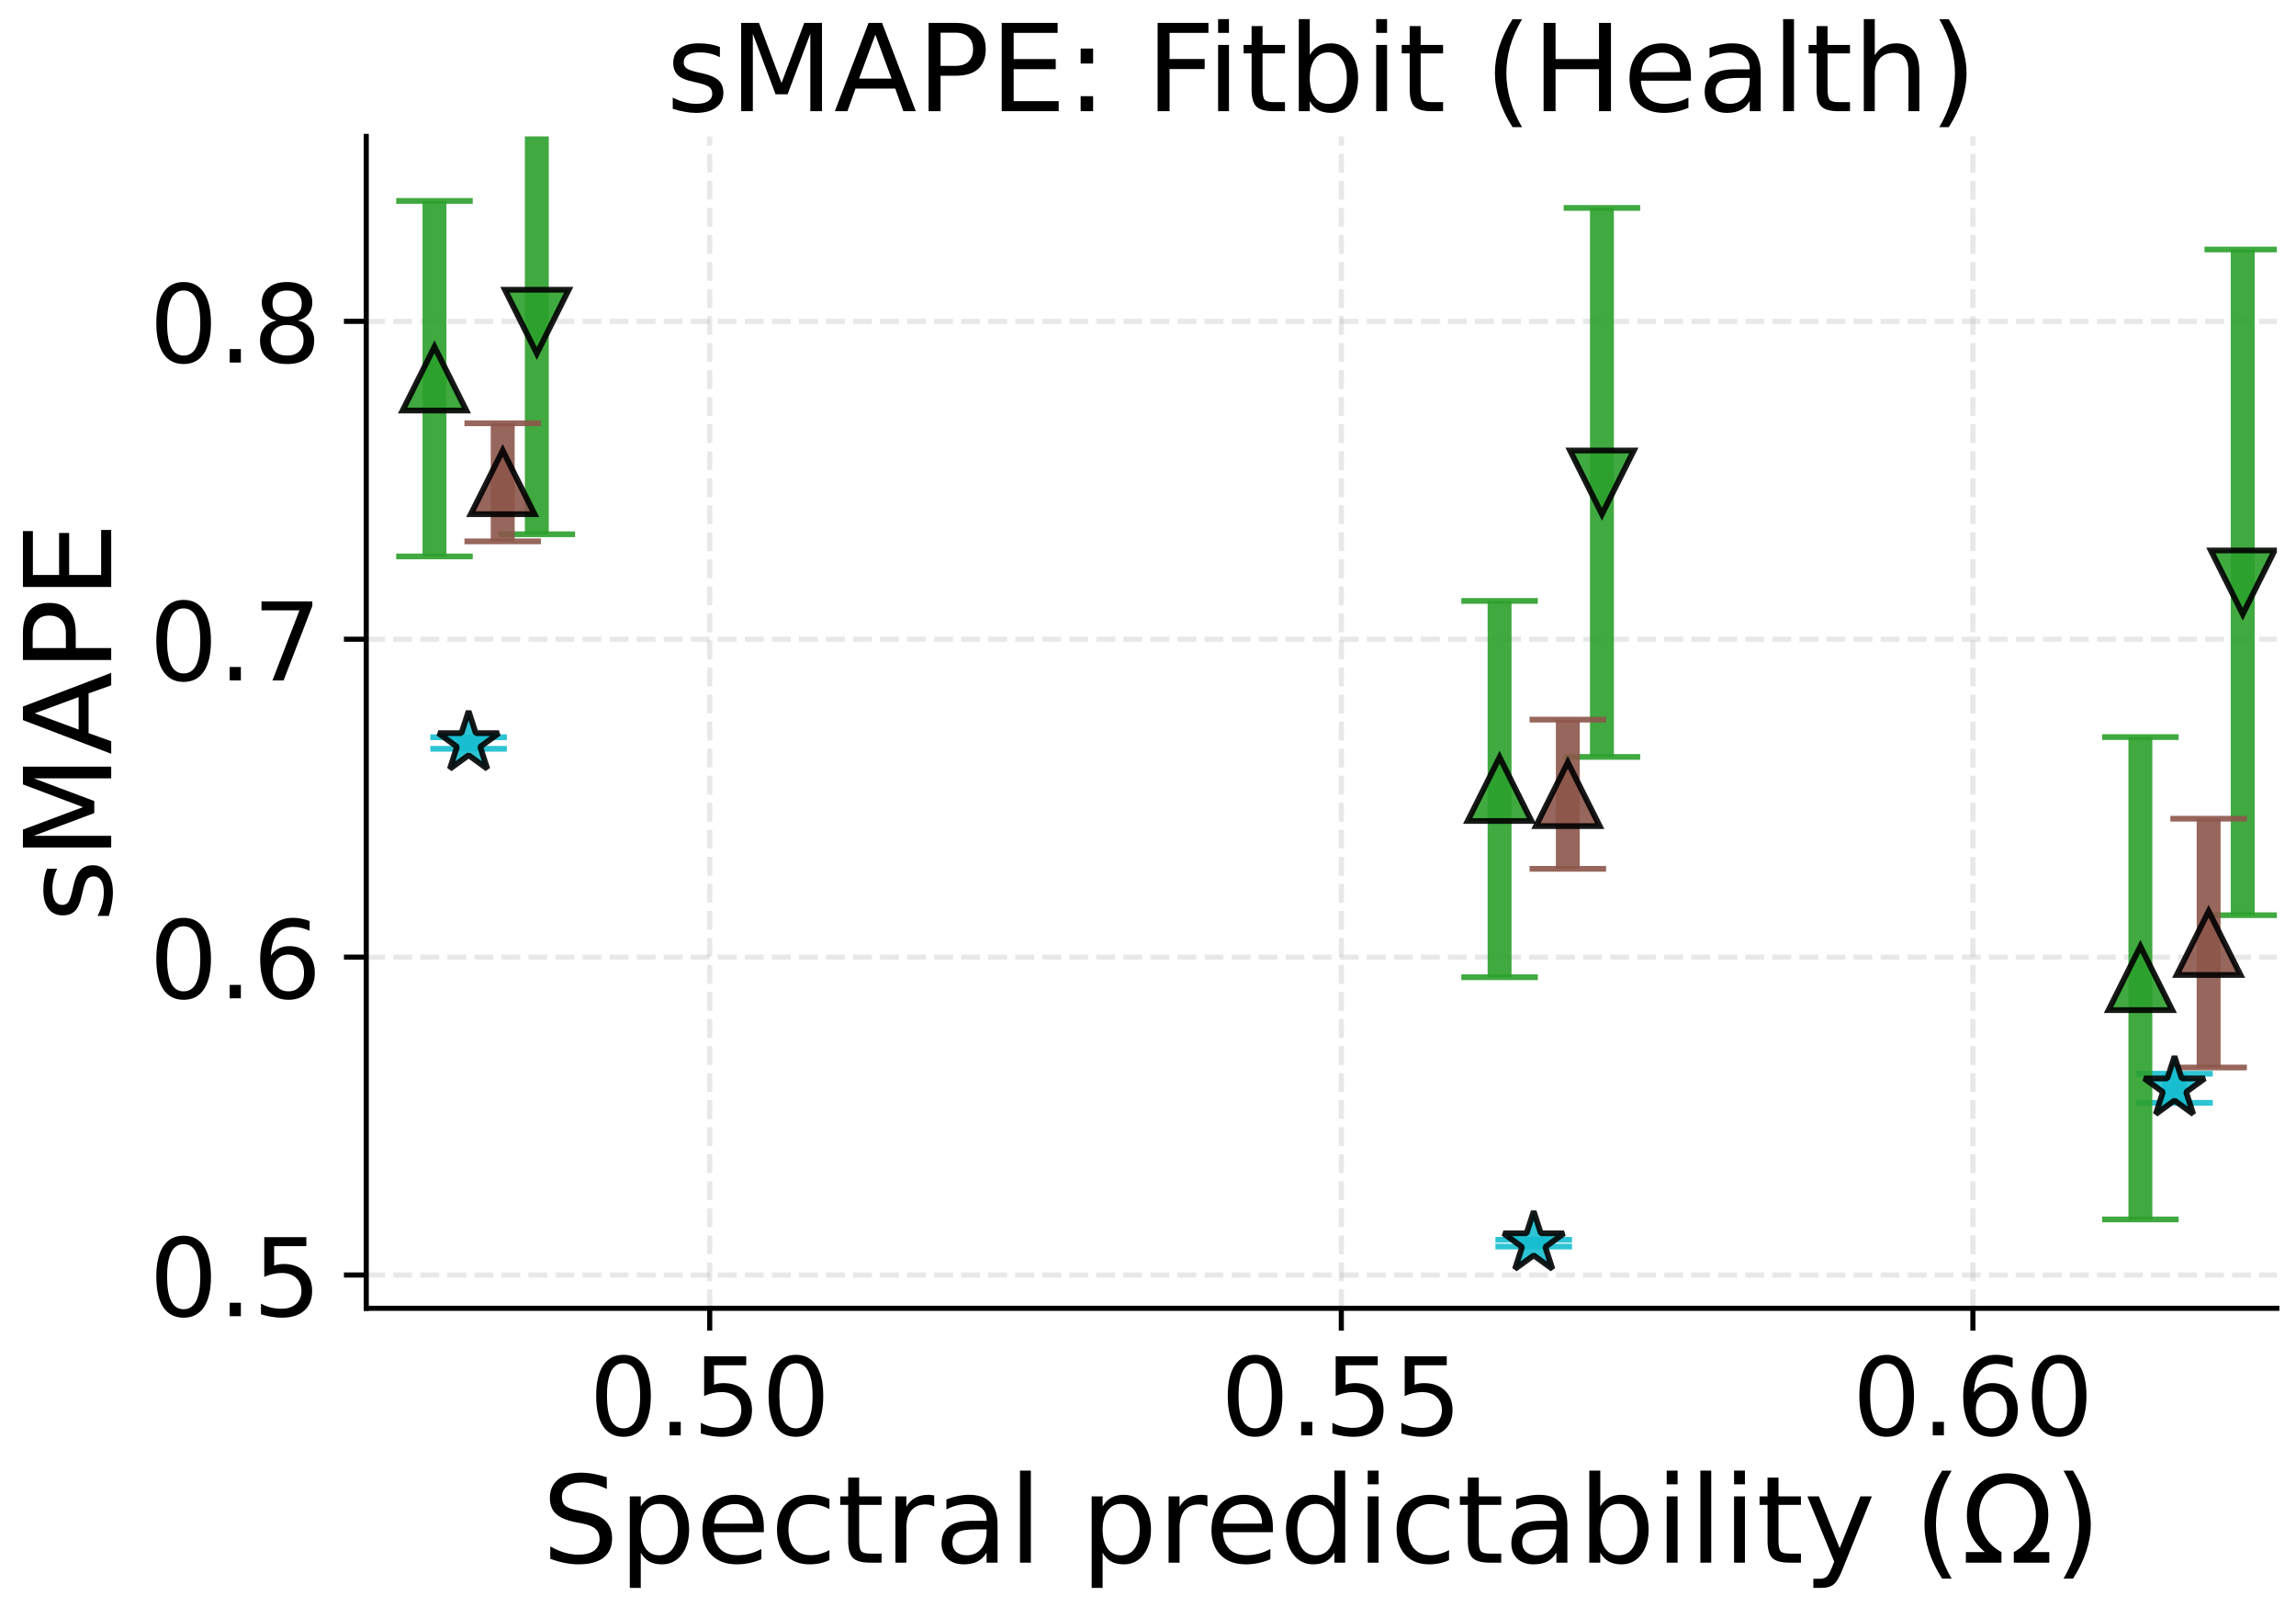
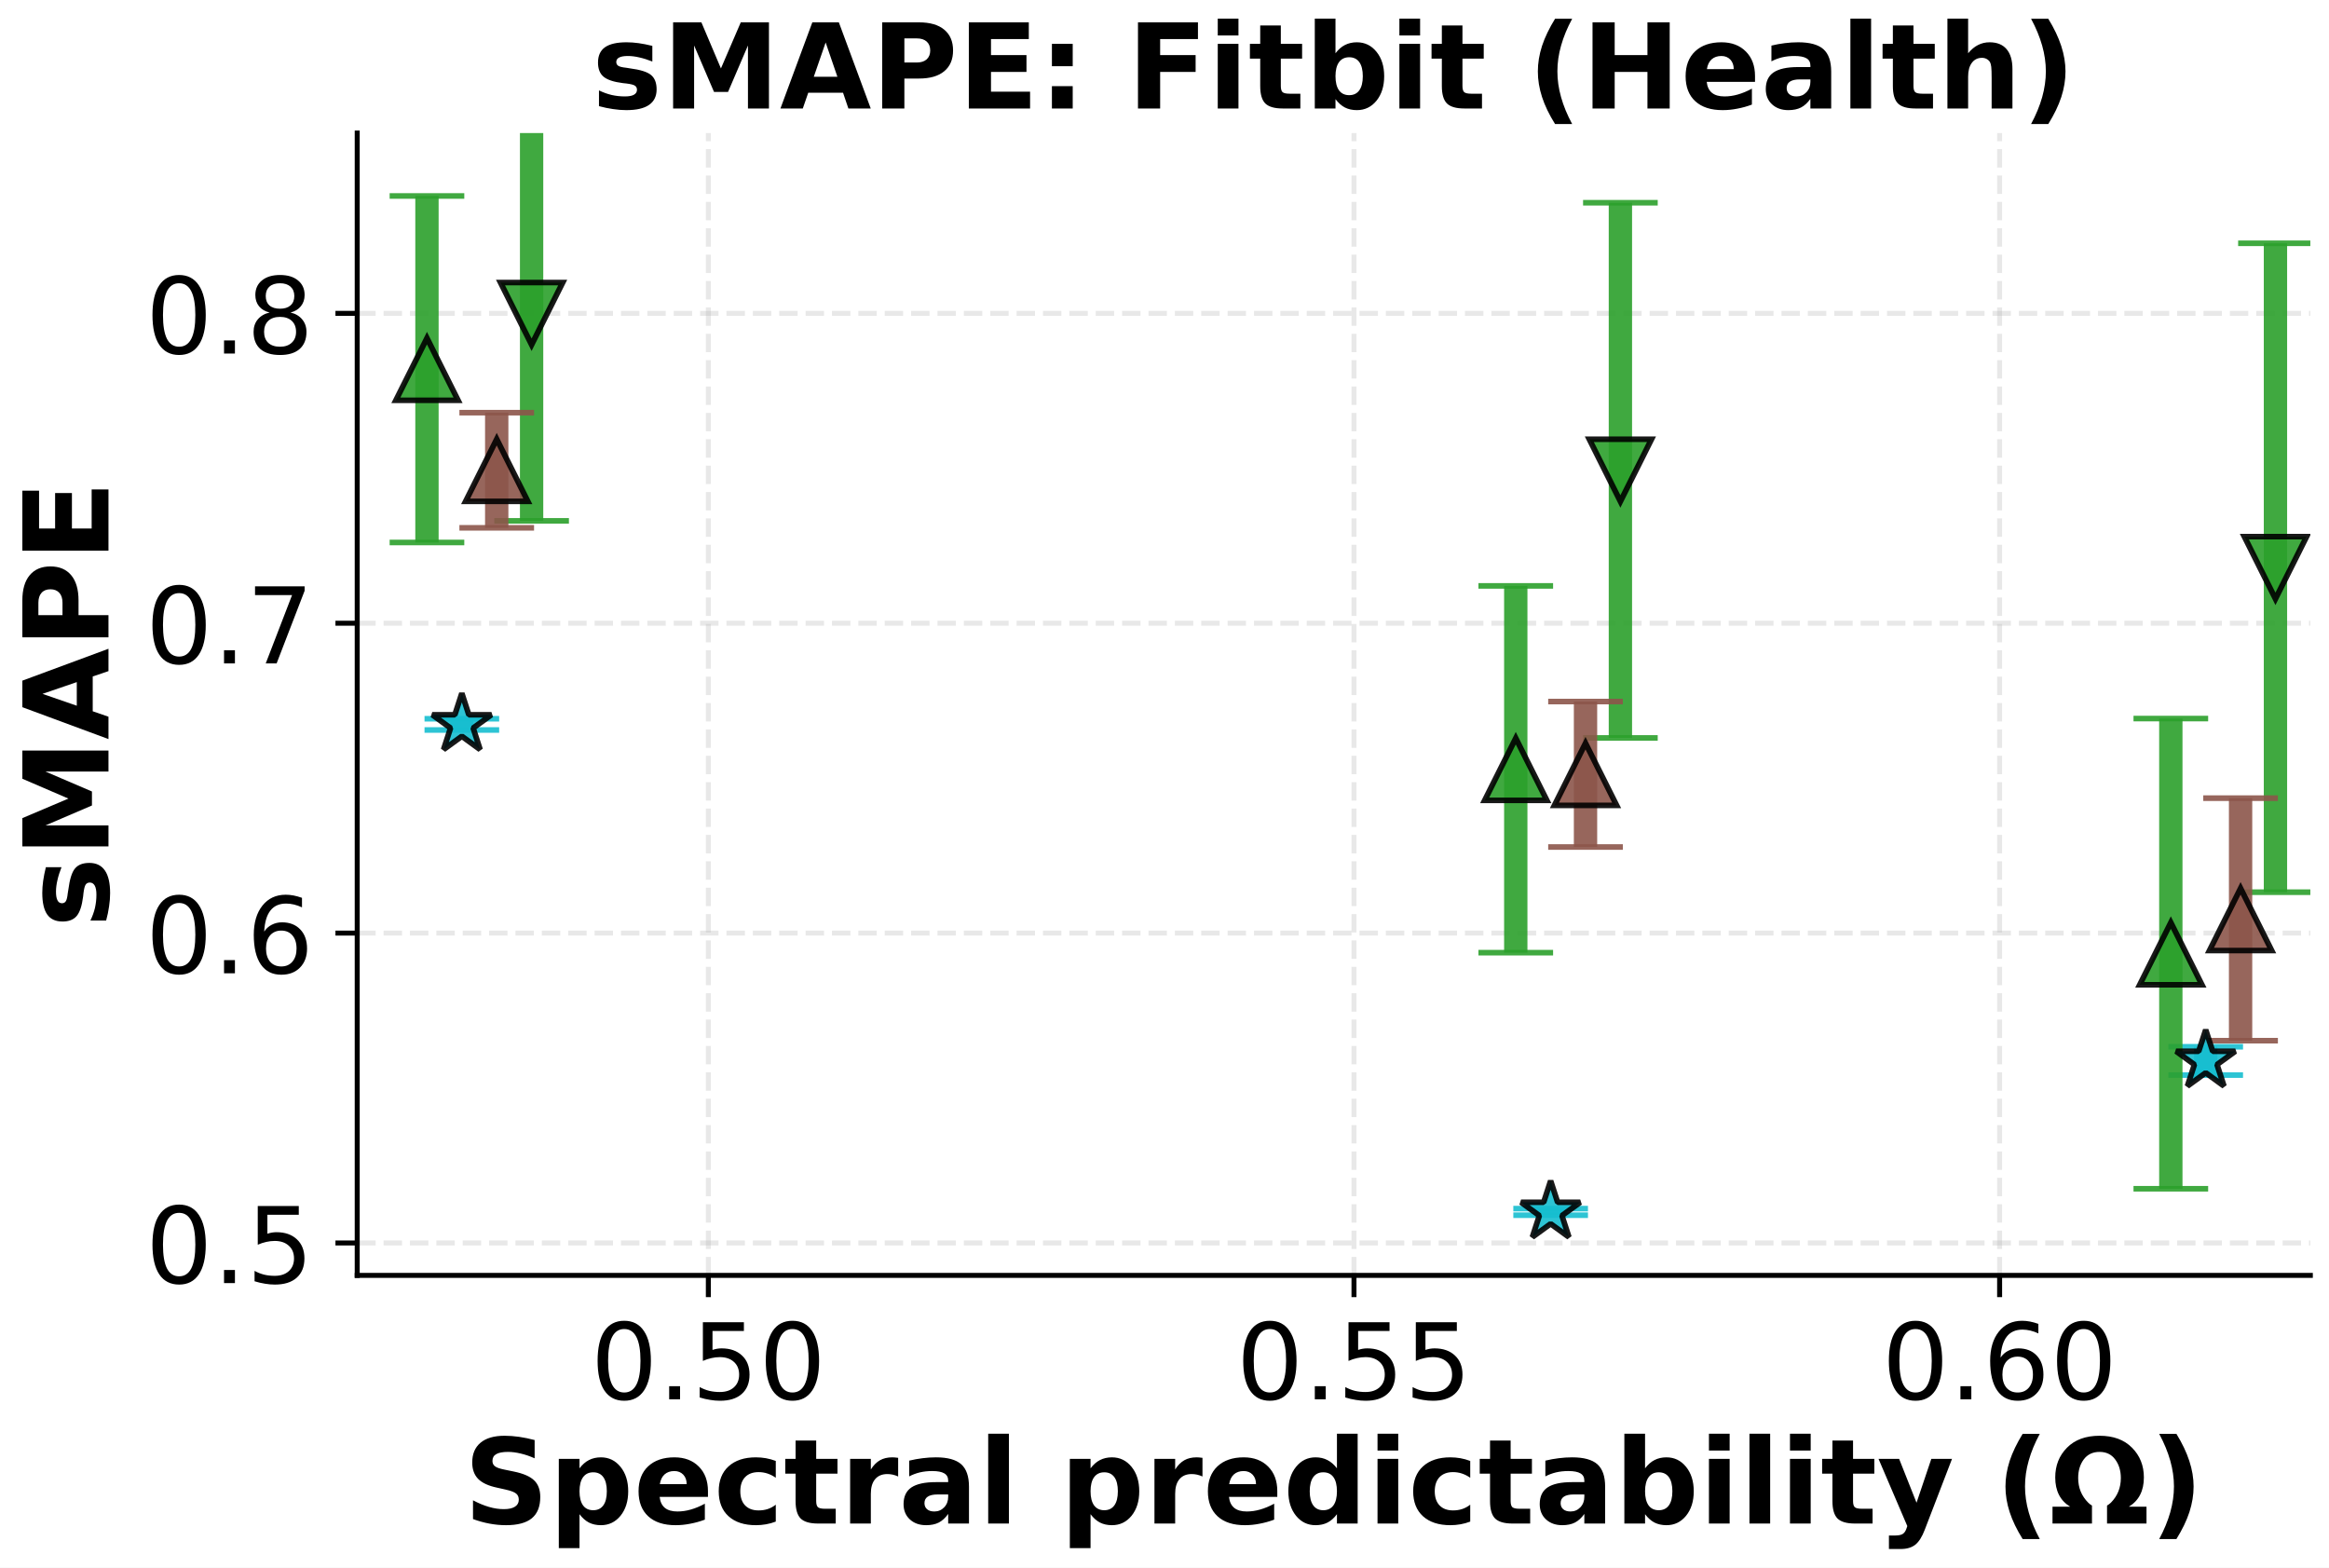
- <svg xmlns="http://www.w3.org/2000/svg" xmlns:xlink="http://www.w3.org/1999/xlink" width="360pt" height="252pt" viewBox="0 0 360 252" version="1.1">
+ <svg xmlns="http://www.w3.org/2000/svg" xmlns:xlink="http://www.w3.org/1999/xlink" width="374.4pt" height="252pt" viewBox="0 0 374.4 252" version="1.1">
  <defs>
    <style type="text/css">*{stroke-linejoin: round; stroke-linecap: butt}</style>
  </defs>
  <g id="figure_1">
    <g id="patch_1">
-       <path d="M 0 252  L 360 252  L 360 0  L 0 0  z " style="fill: #ffffff" />
+       <path d="M 0 252  L 374.4 252  L 374.4 0  L 0 0  z " style="fill: #ffffff" />
    </g>
    <g id="axes_1">
      <g id="patch_2">
-         <path d="M 57.424 205.159  L 357 205.159  L 357 21.389  L 57.424 21.389  z " style="fill: #ffffff" />
+         <path d="M 57.424 205.01  L 371.4 205.01  L 371.4 21.389  L 57.424 21.389  z " style="fill: #ffffff" />
      </g>
      <g id="matplotlib.axis_1">
        <g id="xtick_1">
          <g id="line2d_1">
-             <path d="M 111.282 205.159  L 111.282 21.389  " clip-path="url(#p6c8e193298)" style="fill: none; stroke-dasharray: 2.96,1.28; stroke-dashoffset: 0; stroke: #b0b0b0; stroke-opacity: 0.3; stroke-width: 0.8" />
+             <path d="M 113.871 205.01  L 113.871 21.389  " clip-path="url(#p2a12d52431)" style="fill: none; stroke-dasharray: 2.96,1.28; stroke-dashoffset: 0; stroke: #b0b0b0; stroke-opacity: 0.3; stroke-width: 0.8" />
          </g>
          <g id="line2d_2">
            <defs>
-               <path id="m7d3d516795" d="M 0 0  L 0 3.5  " style="stroke: #000000; stroke-width: 0.8" />
+               <path id="m4d2cc96ed3" d="M 0 0  L 0 3.5  " style="stroke: #000000; stroke-width: 0.8" />
            </defs>
            <g>
-               <use xlink:href="#m7d3d516795" x="111.282" y="205.159" style="stroke: #000000; stroke-width: 0.8" />
+               <use xlink:href="#m4d2cc96ed3" x="113.871" y="205.01" style="stroke: #000000; stroke-width: 0.8" />
            </g>
          </g>
          <g id="text_1">
-             <text style="font: 17px 'DejaVu Sans', 'Bitstream Vera Sans', 'Computer Modern Sans Serif', 'Lucida Grande', 'Verdana', 'Geneva', 'Lucid', 'Arial', 'Helvetica', 'Avant Garde', sans-serif; text-anchor: middle" x="111.282" y="225.076" transform="rotate(-0 111.2821 225.0759)">0.50</text>
+             <text style="font: 17px 'DejaVu Sans', 'Bitstream Vera Sans', 'Computer Modern Sans Serif', 'Lucida Grande', 'Verdana', 'Geneva', 'Lucid', 'Arial', 'Helvetica', 'Avant Garde', sans-serif; text-anchor: middle" x="113.871" y="224.927" transform="rotate(-0 113.871 224.9274)">0.50</text>
          </g>
        </g>
        <g id="xtick_2">
          <g id="line2d_3">
-             <path d="M 210.311 205.159  L 210.311 21.389  " clip-path="url(#p6c8e193298)" style="fill: none; stroke-dasharray: 2.96,1.28; stroke-dashoffset: 0; stroke: #b0b0b0; stroke-opacity: 0.3; stroke-width: 0.8" />
+             <path d="M 217.66 205.01  L 217.66 21.389  " clip-path="url(#p2a12d52431)" style="fill: none; stroke-dasharray: 2.96,1.28; stroke-dashoffset: 0; stroke: #b0b0b0; stroke-opacity: 0.3; stroke-width: 0.8" />
          </g>
          <g id="line2d_4">
            <g>
-               <use xlink:href="#m7d3d516795" x="210.311" y="205.159" style="stroke: #000000; stroke-width: 0.8" />
+               <use xlink:href="#m4d2cc96ed3" x="217.66" y="205.01" style="stroke: #000000; stroke-width: 0.8" />
            </g>
          </g>
          <g id="text_2">
-             <text style="font: 17px 'DejaVu Sans', 'Bitstream Vera Sans', 'Computer Modern Sans Serif', 'Lucida Grande', 'Verdana', 'Geneva', 'Lucid', 'Arial', 'Helvetica', 'Avant Garde', sans-serif; text-anchor: middle" x="210.311" y="225.076" transform="rotate(-0 210.3115 225.0759)">0.55</text>
+             <text style="font: 17px 'DejaVu Sans', 'Bitstream Vera Sans', 'Computer Modern Sans Serif', 'Lucida Grande', 'Verdana', 'Geneva', 'Lucid', 'Arial', 'Helvetica', 'Avant Garde', sans-serif; text-anchor: middle" x="217.66" y="224.927" transform="rotate(-0 217.6605 224.9274)">0.55</text>
          </g>
        </g>
        <g id="xtick_3">
          <g id="line2d_5">
-             <path d="M 309.341 205.159  L 309.341 21.389  " clip-path="url(#p6c8e193298)" style="fill: none; stroke-dasharray: 2.96,1.28; stroke-dashoffset: 0; stroke: #b0b0b0; stroke-opacity: 0.3; stroke-width: 0.8" />
+             <path d="M 321.45 205.01  L 321.45 21.389  " clip-path="url(#p2a12d52431)" style="fill: none; stroke-dasharray: 2.96,1.28; stroke-dashoffset: 0; stroke: #b0b0b0; stroke-opacity: 0.3; stroke-width: 0.8" />
          </g>
          <g id="line2d_6">
            <g>
-               <use xlink:href="#m7d3d516795" x="309.341" y="205.159" style="stroke: #000000; stroke-width: 0.8" />
+               <use xlink:href="#m4d2cc96ed3" x="321.45" y="205.01" style="stroke: #000000; stroke-width: 0.8" />
            </g>
          </g>
          <g id="text_3">
-             <text style="font: 17px 'DejaVu Sans', 'Bitstream Vera Sans', 'Computer Modern Sans Serif', 'Lucida Grande', 'Verdana', 'Geneva', 'Lucid', 'Arial', 'Helvetica', 'Avant Garde', sans-serif; text-anchor: middle" x="309.341" y="225.076" transform="rotate(-0 309.3409 225.0759)">0.60</text>
+             <text style="font: 17px 'DejaVu Sans', 'Bitstream Vera Sans', 'Computer Modern Sans Serif', 'Lucida Grande', 'Verdana', 'Geneva', 'Lucid', 'Arial', 'Helvetica', 'Avant Garde', sans-serif; text-anchor: middle" x="321.45" y="224.927" transform="rotate(-0 321.45 224.9274)">0.60</text>
          </g>
        </g>
        <g id="text_4">
-           <text style="font: 19px 'DejaVu Sans', 'Bitstream Vera Sans', 'Computer Modern Sans Serif', 'Lucida Grande', 'Verdana', 'Geneva', 'Lucid', 'Arial', 'Helvetica', 'Avant Garde', sans-serif; text-anchor: middle" x="207.212" y="245.048" transform="rotate(-0 207.2119 245.0484)">Spectral predictability (Ω)</text>
+           <text style="font: 700 19px 'DejaVu Sans', 'Bitstream Vera Sans', 'Computer Modern Sans Serif', 'Lucida Grande', 'Verdana', 'Geneva', 'Lucid', 'Arial', 'Helvetica', 'Avant Garde', sans-serif; text-anchor: middle" x="214.412" y="244.9" transform="rotate(-0 214.4119 244.8999)">Spectral predictability (Ω)</text>
        </g>
      </g>
      <g id="matplotlib.axis_2">
        <g id="ytick_1">
          <g id="line2d_7">
-             <path d="M 57.424 199.94  L 357 199.94  " clip-path="url(#p6c8e193298)" style="fill: none; stroke-dasharray: 2.96,1.28; stroke-dashoffset: 0; stroke: #b0b0b0; stroke-opacity: 0.3; stroke-width: 0.8" />
+             <path d="M 57.424 199.796  L 371.4 199.796  " clip-path="url(#p2a12d52431)" style="fill: none; stroke-dasharray: 2.96,1.28; stroke-dashoffset: 0; stroke: #b0b0b0; stroke-opacity: 0.3; stroke-width: 0.8" />
          </g>
          <g id="line2d_8">
            <defs>
-               <path id="me9ca5d3e56" d="M 0 0  L -3.5 0  " style="stroke: #000000; stroke-width: 0.8" />
+               <path id="m710a18df32" d="M 0 0  L -3.5 0  " style="stroke: #000000; stroke-width: 0.8" />
            </defs>
            <g>
-               <use xlink:href="#me9ca5d3e56" x="57.424" y="199.94" style="stroke: #000000; stroke-width: 0.8" />
+               <use xlink:href="#m710a18df32" x="57.424" y="199.796" style="stroke: #000000; stroke-width: 0.8" />
            </g>
          </g>
          <g id="text_5">
-             <text style="font: 17px 'DejaVu Sans', 'Bitstream Vera Sans', 'Computer Modern Sans Serif', 'Lucida Grande', 'Verdana', 'Geneva', 'Lucid', 'Arial', 'Helvetica', 'Avant Garde', sans-serif; text-anchor: end" x="50.424" y="206.398" transform="rotate(-0 50.42399 206.3984)">0.5</text>
+             <text style="font: 17px 'DejaVu Sans', 'Bitstream Vera Sans', 'Computer Modern Sans Serif', 'Lucida Grande', 'Verdana', 'Geneva', 'Lucid', 'Arial', 'Helvetica', 'Avant Garde', sans-serif; text-anchor: end" x="50.424" y="206.254" transform="rotate(-0 50.42399 206.2542)">0.5</text>
          </g>
        </g>
        <g id="ytick_2">
          <g id="line2d_9">
-             <path d="M 57.424 150.09  L 357 150.09  " clip-path="url(#p6c8e193298)" style="fill: none; stroke-dasharray: 2.96,1.28; stroke-dashoffset: 0; stroke: #b0b0b0; stroke-opacity: 0.3; stroke-width: 0.8" />
+             <path d="M 57.424 149.986  L 371.4 149.986  " clip-path="url(#p2a12d52431)" style="fill: none; stroke-dasharray: 2.96,1.28; stroke-dashoffset: 0; stroke: #b0b0b0; stroke-opacity: 0.3; stroke-width: 0.8" />
          </g>
          <g id="line2d_10">
            <g>
-               <use xlink:href="#me9ca5d3e56" x="57.424" y="150.09" style="stroke: #000000; stroke-width: 0.8" />
+               <use xlink:href="#m710a18df32" x="57.424" y="149.986" style="stroke: #000000; stroke-width: 0.8" />
            </g>
          </g>
          <g id="text_6">
-             <text style="font: 17px 'DejaVu Sans', 'Bitstream Vera Sans', 'Computer Modern Sans Serif', 'Lucida Grande', 'Verdana', 'Geneva', 'Lucid', 'Arial', 'Helvetica', 'Avant Garde', sans-serif; text-anchor: end" x="50.424" y="156.549" transform="rotate(-0 50.42399 156.5487)">0.6</text>
+             <text style="font: 17px 'DejaVu Sans', 'Bitstream Vera Sans', 'Computer Modern Sans Serif', 'Lucida Grande', 'Verdana', 'Geneva', 'Lucid', 'Arial', 'Helvetica', 'Avant Garde', sans-serif; text-anchor: end" x="50.424" y="156.445" transform="rotate(-0 50.42399 156.4448)">0.6</text>
          </g>
        </g>
        <g id="ytick_3">
          <g id="line2d_11">
-             <path d="M 57.424 100.24  L 357 100.24  " clip-path="url(#p6c8e193298)" style="fill: none; stroke-dasharray: 2.96,1.28; stroke-dashoffset: 0; stroke: #b0b0b0; stroke-opacity: 0.3; stroke-width: 0.8" />
+             <path d="M 57.424 100.177  L 371.4 100.177  " clip-path="url(#p2a12d52431)" style="fill: none; stroke-dasharray: 2.96,1.28; stroke-dashoffset: 0; stroke: #b0b0b0; stroke-opacity: 0.3; stroke-width: 0.8" />
          </g>
          <g id="line2d_12">
            <g>
-               <use xlink:href="#me9ca5d3e56" x="57.424" y="100.24" style="stroke: #000000; stroke-width: 0.8" />
+               <use xlink:href="#m710a18df32" x="57.424" y="100.177" style="stroke: #000000; stroke-width: 0.8" />
            </g>
          </g>
          <g id="text_7">
-             <text style="font: 17px 'DejaVu Sans', 'Bitstream Vera Sans', 'Computer Modern Sans Serif', 'Lucida Grande', 'Verdana', 'Geneva', 'Lucid', 'Arial', 'Helvetica', 'Avant Garde', sans-serif; text-anchor: end" x="50.424" y="106.699" transform="rotate(-0 50.42399 106.6991)">0.7</text>
+             <text style="font: 17px 'DejaVu Sans', 'Bitstream Vera Sans', 'Computer Modern Sans Serif', 'Lucida Grande', 'Verdana', 'Geneva', 'Lucid', 'Arial', 'Helvetica', 'Avant Garde', sans-serif; text-anchor: end" x="50.424" y="106.635" transform="rotate(-0 50.42399 106.6354)">0.7</text>
          </g>
        </g>
        <g id="ytick_4">
          <g id="line2d_13">
-             <path d="M 57.424 50.391  L 357 50.391  " clip-path="url(#p6c8e193298)" style="fill: none; stroke-dasharray: 2.96,1.28; stroke-dashoffset: 0; stroke: #b0b0b0; stroke-opacity: 0.3; stroke-width: 0.8" />
+             <path d="M 57.424 50.367  L 371.4 50.367  " clip-path="url(#p2a12d52431)" style="fill: none; stroke-dasharray: 2.96,1.28; stroke-dashoffset: 0; stroke: #b0b0b0; stroke-opacity: 0.3; stroke-width: 0.8" />
          </g>
          <g id="line2d_14">
            <g>
-               <use xlink:href="#me9ca5d3e56" x="57.424" y="50.391" style="stroke: #000000; stroke-width: 0.8" />
+               <use xlink:href="#m710a18df32" x="57.424" y="50.367" style="stroke: #000000; stroke-width: 0.8" />
            </g>
          </g>
          <g id="text_8">
-             <text style="font: 17px 'DejaVu Sans', 'Bitstream Vera Sans', 'Computer Modern Sans Serif', 'Lucida Grande', 'Verdana', 'Geneva', 'Lucid', 'Arial', 'Helvetica', 'Avant Garde', sans-serif; text-anchor: end" x="50.424" y="56.849" transform="rotate(-0 50.42399 56.84939)">0.8</text>
+             <text style="font: 17px 'DejaVu Sans', 'Bitstream Vera Sans', 'Computer Modern Sans Serif', 'Lucida Grande', 'Verdana', 'Geneva', 'Lucid', 'Arial', 'Helvetica', 'Avant Garde', sans-serif; text-anchor: end" x="50.424" y="56.826" transform="rotate(-0 50.42399 56.82597)">0.8</text>
          </g>
        </g>
        <g id="text_9">
-           <text style="font: 19px 'DejaVu Sans', 'Bitstream Vera Sans', 'Computer Modern Sans Serif', 'Lucida Grande', 'Verdana', 'Geneva', 'Lucid', 'Arial', 'Helvetica', 'Avant Garde', sans-serif; text-anchor: middle" x="17.437" y="113.274" transform="rotate(-90 17.43727 113.2736)">sMAPE</text>
+           <text style="font: 700 19px 'DejaVu Sans', 'Bitstream Vera Sans', 'Computer Modern Sans Serif', 'Lucida Grande', 'Verdana', 'Geneva', 'Lucid', 'Arial', 'Helvetica', 'Avant Garde', sans-serif; text-anchor: middle" x="17.437" y="113.199" transform="rotate(-90 17.43727 113.1994)">sMAPE</text>
        </g>
      </g>
      <g id="patch_3">
-         <path d="M 57.424 205.159  L 57.424 21.389  " style="fill: none; stroke: #000000; stroke-width: 0.8; stroke-linejoin: miter; stroke-linecap: square" />
+         <path d="M 57.424 205.01  L 57.424 21.389  " style="fill: none; stroke: #000000; stroke-width: 0.8; stroke-linejoin: miter; stroke-linecap: square" />
      </g>
      <g id="patch_4">
-         <path d="M 57.424 205.159  L 357 205.159  " style="fill: none; stroke: #000000; stroke-width: 0.8; stroke-linejoin: miter; stroke-linecap: square" />
+         <path d="M 57.424 205.01  L 371.4 205.01  " style="fill: none; stroke: #000000; stroke-width: 0.8; stroke-linejoin: miter; stroke-linecap: square" />
      </g>
      <g id="LineCollection_1">
-         <path d="M 73.473 117.419  L 73.473 115.611  " clip-path="url(#p6c8e193298)" style="fill: none; stroke: #17becf; stroke-opacity: 0.9; stroke-width: 3.75" />
+         <path d="M 74.244 117.341  L 74.244 115.534  " clip-path="url(#p2a12d52431)" style="fill: none; stroke: #17becf; stroke-opacity: 0.9; stroke-width: 3.75" />
      </g>
      <g id="line2d_15">
        <defs>
-           <path id="m7c6631a14f" d="M 6 0  L -6 -0  " style="stroke: #17becf; stroke-opacity: 0.9; stroke-width: 0.9" />
-         </defs>
-         <g clip-path="url(#p6c8e193298)">
-           <use xlink:href="#m7c6631a14f" x="73.473" y="117.419" style="fill: #17becf; fill-opacity: 0.9; stroke: #17becf; stroke-opacity: 0.9; stroke-width: 0.9" />
+           <path id="m9dc68bc5ed" d="M 6 0  L -6 -0  " style="stroke: #17becf; stroke-opacity: 0.9; stroke-width: 0.9" />
+         </defs>
+         <g clip-path="url(#p2a12d52431)">
+           <use xlink:href="#m9dc68bc5ed" x="74.244" y="117.341" style="fill: #17becf; fill-opacity: 0.9; stroke: #17becf; stroke-opacity: 0.9; stroke-width: 0.9" />
        </g>
      </g>
      <g id="line2d_16">
-         <g clip-path="url(#p6c8e193298)">
-           <use xlink:href="#m7c6631a14f" x="73.473" y="115.611" style="fill: #17becf; fill-opacity: 0.9; stroke: #17becf; stroke-opacity: 0.9; stroke-width: 0.9" />
+         <g clip-path="url(#p2a12d52431)">
+           <use xlink:href="#m9dc68bc5ed" x="74.244" y="115.534" style="fill: #17becf; fill-opacity: 0.9; stroke: #17becf; stroke-opacity: 0.9; stroke-width: 0.9" />
        </g>
      </g>
      <g id="LineCollection_2">
-         <path d="M 240.476 195.481  L 240.476 194.415  " clip-path="url(#p6c8e193298)" style="fill: none; stroke: #17becf; stroke-opacity: 0.9; stroke-width: 3.75" />
+         <path d="M 249.275 195.341  L 249.275 194.275  " clip-path="url(#p2a12d52431)" style="fill: none; stroke: #17becf; stroke-opacity: 0.9; stroke-width: 3.75" />
      </g>
      <g id="line2d_17">
-         <g clip-path="url(#p6c8e193298)">
-           <use xlink:href="#m7c6631a14f" x="240.476" y="195.481" style="fill: #17becf; fill-opacity: 0.9; stroke: #17becf; stroke-opacity: 0.9; stroke-width: 0.9" />
+         <g clip-path="url(#p2a12d52431)">
+           <use xlink:href="#m9dc68bc5ed" x="249.275" y="195.341" style="fill: #17becf; fill-opacity: 0.9; stroke: #17becf; stroke-opacity: 0.9; stroke-width: 0.9" />
        </g>
      </g>
      <g id="line2d_18">
-         <g clip-path="url(#p6c8e193298)">
-           <use xlink:href="#m7c6631a14f" x="240.476" y="194.415" style="fill: #17becf; fill-opacity: 0.9; stroke: #17becf; stroke-opacity: 0.9; stroke-width: 0.9" />
+         <g clip-path="url(#p2a12d52431)">
+           <use xlink:href="#m9dc68bc5ed" x="249.275" y="194.275" style="fill: #17becf; fill-opacity: 0.9; stroke: #17becf; stroke-opacity: 0.9; stroke-width: 0.9" />
        </g>
      </g>
      <g id="LineCollection_3">
-         <path d="M 340.951 172.934  L 340.951 168.376  " clip-path="url(#p6c8e193298)" style="fill: none; stroke: #17becf; stroke-opacity: 0.9; stroke-width: 3.75" />
+         <path d="M 354.58 172.811  L 354.58 168.257  " clip-path="url(#p2a12d52431)" style="fill: none; stroke: #17becf; stroke-opacity: 0.9; stroke-width: 3.75" />
      </g>
      <g id="line2d_19">
-         <g clip-path="url(#p6c8e193298)">
-           <use xlink:href="#m7c6631a14f" x="340.951" y="172.934" style="fill: #17becf; fill-opacity: 0.9; stroke: #17becf; stroke-opacity: 0.9; stroke-width: 0.9" />
+         <g clip-path="url(#p2a12d52431)">
+           <use xlink:href="#m9dc68bc5ed" x="354.58" y="172.811" style="fill: #17becf; fill-opacity: 0.9; stroke: #17becf; stroke-opacity: 0.9; stroke-width: 0.9" />
        </g>
      </g>
      <g id="line2d_20">
-         <g clip-path="url(#p6c8e193298)">
-           <use xlink:href="#m7c6631a14f" x="340.951" y="168.376" style="fill: #17becf; fill-opacity: 0.9; stroke: #17becf; stroke-opacity: 0.9; stroke-width: 0.9" />
+         <g clip-path="url(#p2a12d52431)">
+           <use xlink:href="#m9dc68bc5ed" x="354.58" y="168.257" style="fill: #17becf; fill-opacity: 0.9; stroke: #17becf; stroke-opacity: 0.9; stroke-width: 0.9" />
        </g>
      </g>
      <g id="LineCollection_4">
-         <path d="M 84.172 83.776  L 84.172 17.098  " clip-path="url(#p6c8e193298)" style="fill: none; stroke: #2ca02c; stroke-opacity: 0.9; stroke-width: 3.75" />
+         <path d="M 85.458 83.726  L 85.458 17.102  " clip-path="url(#p2a12d52431)" style="fill: none; stroke: #2ca02c; stroke-opacity: 0.9; stroke-width: 3.75" />
      </g>
      <g id="line2d_21">
        <defs>
-           <path id="mf961debdb6" d="M 6 0  L -6 -0  " style="stroke: #2ca02c; stroke-opacity: 0.9; stroke-width: 0.9" />
-         </defs>
-         <g clip-path="url(#p6c8e193298)">
-           <use xlink:href="#mf961debdb6" x="84.172" y="83.776" style="fill: #2ca02c; fill-opacity: 0.9; stroke: #2ca02c; stroke-opacity: 0.9; stroke-width: 0.9" />
+           <path id="me34ece9ae1" d="M 6 0  L -6 -0  " style="stroke: #2ca02c; stroke-opacity: 0.9; stroke-width: 0.9" />
+         </defs>
+         <g clip-path="url(#p2a12d52431)">
+           <use xlink:href="#me34ece9ae1" x="85.458" y="83.726" style="fill: #2ca02c; fill-opacity: 0.9; stroke: #2ca02c; stroke-opacity: 0.9; stroke-width: 0.9" />
        </g>
      </g>
      <g id="line2d_22">
-         <g clip-path="url(#p6c8e193298)">
-           <use xlink:href="#mf961debdb6" x="84.172" y="17.098" style="fill: #2ca02c; fill-opacity: 0.9; stroke: #2ca02c; stroke-opacity: 0.9; stroke-width: 0.9" />
+         <g clip-path="url(#p2a12d52431)">
+           <use xlink:href="#me34ece9ae1" x="85.458" y="17.102" style="fill: #2ca02c; fill-opacity: 0.9; stroke: #2ca02c; stroke-opacity: 0.9; stroke-width: 0.9" />
        </g>
      </g>
      <g id="LineCollection_5">
-         <path d="M 251.175 118.696  L 251.175 32.6  " clip-path="url(#p6c8e193298)" style="fill: none; stroke: #2ca02c; stroke-opacity: 0.9; stroke-width: 3.75" />
+         <path d="M 260.488 118.618  L 260.488 32.591  " clip-path="url(#p2a12d52431)" style="fill: none; stroke: #2ca02c; stroke-opacity: 0.9; stroke-width: 3.75" />
      </g>
      <g id="line2d_23">
-         <g clip-path="url(#p6c8e193298)">
-           <use xlink:href="#mf961debdb6" x="251.175" y="118.696" style="fill: #2ca02c; fill-opacity: 0.9; stroke: #2ca02c; stroke-opacity: 0.9; stroke-width: 0.9" />
+         <g clip-path="url(#p2a12d52431)">
+           <use xlink:href="#me34ece9ae1" x="260.488" y="118.618" style="fill: #2ca02c; fill-opacity: 0.9; stroke: #2ca02c; stroke-opacity: 0.9; stroke-width: 0.9" />
        </g>
      </g>
      <g id="line2d_24">
-         <g clip-path="url(#p6c8e193298)">
-           <use xlink:href="#mf961debdb6" x="251.175" y="32.6" style="fill: #2ca02c; fill-opacity: 0.9; stroke: #2ca02c; stroke-opacity: 0.9; stroke-width: 0.9" />
+         <g clip-path="url(#p2a12d52431)">
+           <use xlink:href="#me34ece9ae1" x="260.488" y="32.591" style="fill: #2ca02c; fill-opacity: 0.9; stroke: #2ca02c; stroke-opacity: 0.9; stroke-width: 0.9" />
        </g>
      </g>
      <g id="LineCollection_6">
-         <path d="M 351.65 143.514  L 351.65 39.124  " clip-path="url(#p6c8e193298)" style="fill: none; stroke: #2ca02c; stroke-opacity: 0.9; stroke-width: 3.75" />
+         <path d="M 365.793 143.415  L 365.793 39.11  " clip-path="url(#p2a12d52431)" style="fill: none; stroke: #2ca02c; stroke-opacity: 0.9; stroke-width: 3.75" />
      </g>
      <g id="line2d_25">
-         <g clip-path="url(#p6c8e193298)">
-           <use xlink:href="#mf961debdb6" x="351.65" y="143.514" style="fill: #2ca02c; fill-opacity: 0.9; stroke: #2ca02c; stroke-opacity: 0.9; stroke-width: 0.9" />
+         <g clip-path="url(#p2a12d52431)">
+           <use xlink:href="#me34ece9ae1" x="365.793" y="143.415" style="fill: #2ca02c; fill-opacity: 0.9; stroke: #2ca02c; stroke-opacity: 0.9; stroke-width: 0.9" />
        </g>
      </g>
      <g id="line2d_26">
-         <g clip-path="url(#p6c8e193298)">
-           <use xlink:href="#mf961debdb6" x="351.65" y="39.124" style="fill: #2ca02c; fill-opacity: 0.9; stroke: #2ca02c; stroke-opacity: 0.9; stroke-width: 0.9" />
+         <g clip-path="url(#p2a12d52431)">
+           <use xlink:href="#me34ece9ae1" x="365.793" y="39.11" style="fill: #2ca02c; fill-opacity: 0.9; stroke: #2ca02c; stroke-opacity: 0.9; stroke-width: 0.9" />
        </g>
      </g>
      <g id="LineCollection_7">
-         <path d="M 68.123 87.251  L 68.123 31.51  " clip-path="url(#p6c8e193298)" style="fill: none; stroke: #2ca02c; stroke-opacity: 0.9; stroke-width: 3.75" />
+         <path d="M 68.637 87.197  L 68.637 31.502  " clip-path="url(#p2a12d52431)" style="fill: none; stroke: #2ca02c; stroke-opacity: 0.9; stroke-width: 3.75" />
      </g>
      <g id="line2d_27">
-         <g clip-path="url(#p6c8e193298)">
-           <use xlink:href="#mf961debdb6" x="68.123" y="87.251" style="fill: #2ca02c; fill-opacity: 0.9; stroke: #2ca02c; stroke-opacity: 0.9; stroke-width: 0.9" />
+         <g clip-path="url(#p2a12d52431)">
+           <use xlink:href="#me34ece9ae1" x="68.637" y="87.197" style="fill: #2ca02c; fill-opacity: 0.9; stroke: #2ca02c; stroke-opacity: 0.9; stroke-width: 0.9" />
        </g>
      </g>
      <g id="line2d_28">
-         <g clip-path="url(#p6c8e193298)">
-           <use xlink:href="#mf961debdb6" x="68.123" y="31.51" style="fill: #2ca02c; fill-opacity: 0.9; stroke: #2ca02c; stroke-opacity: 0.9; stroke-width: 0.9" />
+         <g clip-path="url(#p2a12d52431)">
+           <use xlink:href="#me34ece9ae1" x="68.637" y="31.502" style="fill: #2ca02c; fill-opacity: 0.9; stroke: #2ca02c; stroke-opacity: 0.9; stroke-width: 0.9" />
        </g>
      </g>
      <g id="LineCollection_8">
-         <path d="M 235.126 153.242  L 235.126 94.237  " clip-path="url(#p6c8e193298)" style="fill: none; stroke: #2ca02c; stroke-opacity: 0.9; stroke-width: 3.75" />
+         <path d="M 243.668 153.135  L 243.668 94.179  " clip-path="url(#p2a12d52431)" style="fill: none; stroke: #2ca02c; stroke-opacity: 0.9; stroke-width: 3.75" />
      </g>
      <g id="line2d_29">
-         <g clip-path="url(#p6c8e193298)">
-           <use xlink:href="#mf961debdb6" x="235.126" y="153.242" style="fill: #2ca02c; fill-opacity: 0.9; stroke: #2ca02c; stroke-opacity: 0.9; stroke-width: 0.9" />
+         <g clip-path="url(#p2a12d52431)">
+           <use xlink:href="#me34ece9ae1" x="243.668" y="153.135" style="fill: #2ca02c; fill-opacity: 0.9; stroke: #2ca02c; stroke-opacity: 0.9; stroke-width: 0.9" />
        </g>
      </g>
      <g id="line2d_30">
-         <g clip-path="url(#p6c8e193298)">
-           <use xlink:href="#mf961debdb6" x="235.126" y="94.237" style="fill: #2ca02c; fill-opacity: 0.9; stroke: #2ca02c; stroke-opacity: 0.9; stroke-width: 0.9" />
+         <g clip-path="url(#p2a12d52431)">
+           <use xlink:href="#me34ece9ae1" x="243.668" y="94.179" style="fill: #2ca02c; fill-opacity: 0.9; stroke: #2ca02c; stroke-opacity: 0.9; stroke-width: 0.9" />
        </g>
      </g>
      <g id="LineCollection_9">
-         <path d="M 335.601 191.223  L 335.601 115.581  " clip-path="url(#p6c8e193298)" style="fill: none; stroke: #2ca02c; stroke-opacity: 0.9; stroke-width: 3.75" />
+         <path d="M 348.973 191.085  L 348.973 115.505  " clip-path="url(#p2a12d52431)" style="fill: none; stroke: #2ca02c; stroke-opacity: 0.9; stroke-width: 3.75" />
      </g>
      <g id="line2d_31">
-         <g clip-path="url(#p6c8e193298)">
-           <use xlink:href="#mf961debdb6" x="335.601" y="191.223" style="fill: #2ca02c; fill-opacity: 0.9; stroke: #2ca02c; stroke-opacity: 0.9; stroke-width: 0.9" />
+         <g clip-path="url(#p2a12d52431)">
+           <use xlink:href="#me34ece9ae1" x="348.973" y="191.085" style="fill: #2ca02c; fill-opacity: 0.9; stroke: #2ca02c; stroke-opacity: 0.9; stroke-width: 0.9" />
        </g>
      </g>
      <g id="line2d_32">
-         <g clip-path="url(#p6c8e193298)">
-           <use xlink:href="#mf961debdb6" x="335.601" y="115.581" style="fill: #2ca02c; fill-opacity: 0.9; stroke: #2ca02c; stroke-opacity: 0.9; stroke-width: 0.9" />
+         <g clip-path="url(#p2a12d52431)">
+           <use xlink:href="#me34ece9ae1" x="348.973" y="115.505" style="fill: #2ca02c; fill-opacity: 0.9; stroke: #2ca02c; stroke-opacity: 0.9; stroke-width: 0.9" />
        </g>
      </g>
      <g id="LineCollection_10">
-         <path d="M 78.822 84.893  L 78.822 66.375  " clip-path="url(#p6c8e193298)" style="fill: none; stroke: #8c564b; stroke-opacity: 0.9; stroke-width: 3.75" />
+         <path d="M 79.851 84.842  L 79.851 66.338  " clip-path="url(#p2a12d52431)" style="fill: none; stroke: #8c564b; stroke-opacity: 0.9; stroke-width: 3.75" />
      </g>
      <g id="line2d_33">
        <defs>
-           <path id="m2adb192322" d="M 6 0  L -6 -0  " style="stroke: #8c564b; stroke-opacity: 0.9; stroke-width: 0.9" />
-         </defs>
-         <g clip-path="url(#p6c8e193298)">
-           <use xlink:href="#m2adb192322" x="78.822" y="84.893" style="fill: #8c564b; fill-opacity: 0.9; stroke: #8c564b; stroke-opacity: 0.9; stroke-width: 0.9" />
+           <path id="mffbf6de814" d="M 6 0  L -6 -0  " style="stroke: #8c564b; stroke-opacity: 0.9; stroke-width: 0.9" />
+         </defs>
+         <g clip-path="url(#p2a12d52431)">
+           <use xlink:href="#mffbf6de814" x="79.851" y="84.842" style="fill: #8c564b; fill-opacity: 0.9; stroke: #8c564b; stroke-opacity: 0.9; stroke-width: 0.9" />
        </g>
      </g>
      <g id="line2d_34">
-         <g clip-path="url(#p6c8e193298)">
-           <use xlink:href="#m2adb192322" x="78.822" y="66.375" style="fill: #8c564b; fill-opacity: 0.9; stroke: #8c564b; stroke-opacity: 0.9; stroke-width: 0.9" />
+         <g clip-path="url(#p2a12d52431)">
+           <use xlink:href="#mffbf6de814" x="79.851" y="66.338" style="fill: #8c564b; fill-opacity: 0.9; stroke: #8c564b; stroke-opacity: 0.9; stroke-width: 0.9" />
        </g>
      </g>
      <g id="LineCollection_11">
-         <path d="M 245.825 136.241  L 245.825 112.846  " clip-path="url(#p6c8e193298)" style="fill: none; stroke: #8c564b; stroke-opacity: 0.9; stroke-width: 3.75" />
+         <path d="M 254.881 136.148  L 254.881 112.772  " clip-path="url(#p2a12d52431)" style="fill: none; stroke: #8c564b; stroke-opacity: 0.9; stroke-width: 3.75" />
      </g>
      <g id="line2d_35">
-         <g clip-path="url(#p6c8e193298)">
-           <use xlink:href="#m2adb192322" x="245.825" y="136.241" style="fill: #8c564b; fill-opacity: 0.9; stroke: #8c564b; stroke-opacity: 0.9; stroke-width: 0.9" />
+         <g clip-path="url(#p2a12d52431)">
+           <use xlink:href="#mffbf6de814" x="254.881" y="136.148" style="fill: #8c564b; fill-opacity: 0.9; stroke: #8c564b; stroke-opacity: 0.9; stroke-width: 0.9" />
        </g>
      </g>
      <g id="line2d_36">
-         <g clip-path="url(#p6c8e193298)">
-           <use xlink:href="#m2adb192322" x="245.825" y="112.846" style="fill: #8c564b; fill-opacity: 0.9; stroke: #8c564b; stroke-opacity: 0.9; stroke-width: 0.9" />
+         <g clip-path="url(#p2a12d52431)">
+           <use xlink:href="#mffbf6de814" x="254.881" y="112.772" style="fill: #8c564b; fill-opacity: 0.9; stroke: #8c564b; stroke-opacity: 0.9; stroke-width: 0.9" />
        </g>
      </g>
      <g id="LineCollection_12">
-         <path d="M 346.301 167.399  L 346.301 128.386  " clip-path="url(#p6c8e193298)" style="fill: none; stroke: #8c564b; stroke-opacity: 0.9; stroke-width: 3.75" />
+         <path d="M 360.186 167.281  L 360.186 128.3  " clip-path="url(#p2a12d52431)" style="fill: none; stroke: #8c564b; stroke-opacity: 0.9; stroke-width: 3.75" />
      </g>
      <g id="line2d_37">
-         <g clip-path="url(#p6c8e193298)">
-           <use xlink:href="#m2adb192322" x="346.301" y="167.399" style="fill: #8c564b; fill-opacity: 0.9; stroke: #8c564b; stroke-opacity: 0.9; stroke-width: 0.9" />
+         <g clip-path="url(#p2a12d52431)">
+           <use xlink:href="#mffbf6de814" x="360.186" y="167.281" style="fill: #8c564b; fill-opacity: 0.9; stroke: #8c564b; stroke-opacity: 0.9; stroke-width: 0.9" />
        </g>
      </g>
      <g id="line2d_38">
-         <g clip-path="url(#p6c8e193298)">
-           <use xlink:href="#m2adb192322" x="346.301" y="128.386" style="fill: #8c564b; fill-opacity: 0.9; stroke: #8c564b; stroke-opacity: 0.9; stroke-width: 0.9" />
+         <g clip-path="url(#p2a12d52431)">
+           <use xlink:href="#mffbf6de814" x="360.186" y="128.3" style="fill: #8c564b; fill-opacity: 0.9; stroke: #8c564b; stroke-opacity: 0.9; stroke-width: 0.9" />
        </g>
      </g>
      <g id="text_10">
-         <text style="font: 19px 'DejaVu Sans', 'Bitstream Vera Sans', 'Computer Modern Sans Serif', 'Lucida Grande', 'Verdana', 'Geneva', 'Lucid', 'Arial', 'Helvetica', 'Avant Garde', sans-serif; text-anchor: middle" x="207.212" y="17.437" transform="rotate(-0 207.2119 17.43727)">sMAPE: Fitbit (Health)</text>
+         <text style="font: 700 19px 'DejaVu Sans', 'Bitstream Vera Sans', 'Computer Modern Sans Serif', 'Lucida Grande', 'Verdana', 'Geneva', 'Lucid', 'Arial', 'Helvetica', 'Avant Garde', sans-serif; text-anchor: middle" x="214.412" y="17.437" transform="rotate(-0 214.4119 17.43727)">sMAPE: Fitbit (Health)</text>
      </g>
      <g id="line2d_39">
        <defs>
-           <path id="m6c8c441d0c" d="M 0 -5  L -1.123 -1.545  L -4.755 -1.545  L -1.816 0.59  L -2.939 4.045  L -0 1.91  L 2.939 4.045  L 1.816 0.59  L 4.755 -1.545  L 1.123 -1.545  z " style="stroke: #000000; stroke-opacity: 0.9; stroke-width: 0.9; stroke-linejoin: bevel" />
-         </defs>
-         <g clip-path="url(#p6c8e193298)">
-           <use xlink:href="#m6c8c441d0c" x="73.473" y="116.515" style="fill: #17becf; fill-opacity: 0.9; stroke: #000000; stroke-opacity: 0.9; stroke-width: 0.9; stroke-linejoin: bevel" />
+           <path id="m7560ece190" d="M 0 -5  L -1.123 -1.545  L -4.755 -1.545  L -1.816 0.59  L -2.939 4.045  L -0 1.91  L 2.939 4.045  L 1.816 0.59  L 4.755 -1.545  L 1.123 -1.545  z " style="stroke: #000000; stroke-opacity: 0.9; stroke-width: 0.9; stroke-linejoin: bevel" />
+         </defs>
+         <g clip-path="url(#p2a12d52431)">
+           <use xlink:href="#m7560ece190" x="74.244" y="116.438" style="fill: #17becf; fill-opacity: 0.9; stroke: #000000; stroke-opacity: 0.9; stroke-width: 0.9; stroke-linejoin: bevel" />
        </g>
      </g>
      <g id="line2d_40">
-         <g clip-path="url(#p6c8e193298)">
-           <use xlink:href="#m6c8c441d0c" x="240.476" y="194.948" style="fill: #17becf; fill-opacity: 0.9; stroke: #000000; stroke-opacity: 0.9; stroke-width: 0.9; stroke-linejoin: bevel" />
+         <g clip-path="url(#p2a12d52431)">
+           <use xlink:href="#m7560ece190" x="249.275" y="194.808" style="fill: #17becf; fill-opacity: 0.9; stroke: #000000; stroke-opacity: 0.9; stroke-width: 0.9; stroke-linejoin: bevel" />
        </g>
      </g>
      <g id="line2d_41">
-         <g clip-path="url(#p6c8e193298)">
-           <use xlink:href="#m6c8c441d0c" x="340.951" y="170.655" style="fill: #17becf; fill-opacity: 0.9; stroke: #000000; stroke-opacity: 0.9; stroke-width: 0.9; stroke-linejoin: bevel" />
+         <g clip-path="url(#p2a12d52431)">
+           <use xlink:href="#m7560ece190" x="354.58" y="170.534" style="fill: #17becf; fill-opacity: 0.9; stroke: #000000; stroke-opacity: 0.9; stroke-width: 0.9; stroke-linejoin: bevel" />
        </g>
      </g>
      <g id="line2d_42">
        <defs>
-           <path id="m728b65f77f" d="M -0 5  L 5 -5  L -5 -5  z " style="stroke: #000000; stroke-opacity: 0.9; stroke-width: 0.9; stroke-linejoin: miter" />
-         </defs>
-         <g clip-path="url(#p6c8e193298)">
-           <use xlink:href="#m728b65f77f" x="84.172" y="50.437" style="fill: #2ca02c; fill-opacity: 0.9; stroke: #000000; stroke-opacity: 0.9; stroke-width: 0.9; stroke-linejoin: miter" />
+           <path id="m0dbe22bfb8" d="M -0 5  L 5 -5  L -5 -5  z " style="stroke: #000000; stroke-opacity: 0.9; stroke-width: 0.9; stroke-linejoin: miter" />
+         </defs>
+         <g clip-path="url(#p2a12d52431)">
+           <use xlink:href="#m0dbe22bfb8" x="85.458" y="50.414" style="fill: #2ca02c; fill-opacity: 0.9; stroke: #000000; stroke-opacity: 0.9; stroke-width: 0.9; stroke-linejoin: miter" />
        </g>
      </g>
      <g id="line2d_43">
-         <g clip-path="url(#p6c8e193298)">
-           <use xlink:href="#m728b65f77f" x="251.175" y="75.648" style="fill: #2ca02c; fill-opacity: 0.9; stroke: #000000; stroke-opacity: 0.9; stroke-width: 0.9; stroke-linejoin: miter" />
+         <g clip-path="url(#p2a12d52431)">
+           <use xlink:href="#m0dbe22bfb8" x="260.488" y="75.604" style="fill: #2ca02c; fill-opacity: 0.9; stroke: #000000; stroke-opacity: 0.9; stroke-width: 0.9; stroke-linejoin: miter" />
        </g>
      </g>
      <g id="line2d_44">
-         <g clip-path="url(#p6c8e193298)">
-           <use xlink:href="#m728b65f77f" x="351.65" y="91.319" style="fill: #2ca02c; fill-opacity: 0.9; stroke: #000000; stroke-opacity: 0.9; stroke-width: 0.9; stroke-linejoin: miter" />
+         <g clip-path="url(#p2a12d52431)">
+           <use xlink:href="#m0dbe22bfb8" x="365.793" y="91.262" style="fill: #2ca02c; fill-opacity: 0.9; stroke: #000000; stroke-opacity: 0.9; stroke-width: 0.9; stroke-linejoin: miter" />
        </g>
      </g>
      <g id="line2d_45">
        <defs>
-           <path id="m74832b0016" d="M 0 -5  L -5 5  L 5 5  z " style="stroke: #000000; stroke-opacity: 0.9; stroke-width: 0.9; stroke-linejoin: miter" />
-         </defs>
-         <g clip-path="url(#p6c8e193298)">
-           <use xlink:href="#m74832b0016" x="68.123" y="59.38" style="fill: #2ca02c; fill-opacity: 0.9; stroke: #000000; stroke-opacity: 0.9; stroke-width: 0.9; stroke-linejoin: miter" />
+           <path id="mf40607e36e" d="M 0 -5  L -5 5  L 5 5  z " style="stroke: #000000; stroke-opacity: 0.9; stroke-width: 0.9; stroke-linejoin: miter" />
+         </defs>
+         <g clip-path="url(#p2a12d52431)">
+           <use xlink:href="#mf40607e36e" x="68.637" y="59.35" style="fill: #2ca02c; fill-opacity: 0.9; stroke: #000000; stroke-opacity: 0.9; stroke-width: 0.9; stroke-linejoin: miter" />
        </g>
      </g>
      <g id="line2d_46">
-         <g clip-path="url(#p6c8e193298)">
-           <use xlink:href="#m74832b0016" x="235.126" y="123.74" style="fill: #2ca02c; fill-opacity: 0.9; stroke: #000000; stroke-opacity: 0.9; stroke-width: 0.9; stroke-linejoin: miter" />
+         <g clip-path="url(#p2a12d52431)">
+           <use xlink:href="#mf40607e36e" x="243.668" y="123.657" style="fill: #2ca02c; fill-opacity: 0.9; stroke: #000000; stroke-opacity: 0.9; stroke-width: 0.9; stroke-linejoin: miter" />
        </g>
      </g>
      <g id="line2d_47">
-         <g clip-path="url(#p6c8e193298)">
-           <use xlink:href="#m74832b0016" x="335.601" y="153.402" style="fill: #2ca02c; fill-opacity: 0.9; stroke: #000000; stroke-opacity: 0.9; stroke-width: 0.9; stroke-linejoin: miter" />
+         <g clip-path="url(#p2a12d52431)">
+           <use xlink:href="#mf40607e36e" x="348.973" y="153.295" style="fill: #2ca02c; fill-opacity: 0.9; stroke: #000000; stroke-opacity: 0.9; stroke-width: 0.9; stroke-linejoin: miter" />
        </g>
      </g>
      <g id="line2d_48">
        <defs>
-           <path id="m76d262b5cc" d="M 0 -5  L -5 5  L 5 5  z " style="stroke: #000000; stroke-opacity: 0.9; stroke-width: 0.9; stroke-linejoin: miter" />
-         </defs>
-         <g clip-path="url(#p6c8e193298)">
-           <use xlink:href="#m76d262b5cc" x="78.822" y="75.634" style="fill: #8c564b; fill-opacity: 0.9; stroke: #000000; stroke-opacity: 0.9; stroke-width: 0.9; stroke-linejoin: miter" />
+           <path id="m26b3e76ba0" d="M 0 -5  L -5 5  L 5 5  z " style="stroke: #000000; stroke-opacity: 0.9; stroke-width: 0.9; stroke-linejoin: miter" />
+         </defs>
+         <g clip-path="url(#p2a12d52431)">
+           <use xlink:href="#m26b3e76ba0" x="79.851" y="75.59" style="fill: #8c564b; fill-opacity: 0.9; stroke: #000000; stroke-opacity: 0.9; stroke-width: 0.9; stroke-linejoin: miter" />
        </g>
      </g>
      <g id="line2d_49">
-         <g clip-path="url(#p6c8e193298)">
-           <use xlink:href="#m76d262b5cc" x="245.825" y="124.543" style="fill: #8c564b; fill-opacity: 0.9; stroke: #000000; stroke-opacity: 0.9; stroke-width: 0.9; stroke-linejoin: miter" />
+         <g clip-path="url(#p2a12d52431)">
+           <use xlink:href="#m26b3e76ba0" x="254.881" y="124.46" style="fill: #8c564b; fill-opacity: 0.9; stroke: #000000; stroke-opacity: 0.9; stroke-width: 0.9; stroke-linejoin: miter" />
        </g>
      </g>
      <g id="line2d_50">
-         <g clip-path="url(#p6c8e193298)">
-           <use xlink:href="#m76d262b5cc" x="346.301" y="147.893" style="fill: #8c564b; fill-opacity: 0.9; stroke: #000000; stroke-opacity: 0.9; stroke-width: 0.9; stroke-linejoin: miter" />
+         <g clip-path="url(#p2a12d52431)">
+           <use xlink:href="#m26b3e76ba0" x="360.186" y="147.791" style="fill: #8c564b; fill-opacity: 0.9; stroke: #000000; stroke-opacity: 0.9; stroke-width: 0.9; stroke-linejoin: miter" />
        </g>
      </g>
    </g>
  </g>
  <defs>
-     <clipPath id="p6c8e193298">
-       <rect x="57.424" y="21.389" width="299.576" height="183.77" />
+     <clipPath id="p2a12d52431">
+       <rect x="57.424" y="21.389" width="313.976" height="183.621" />
    </clipPath>
  </defs>
</svg>
